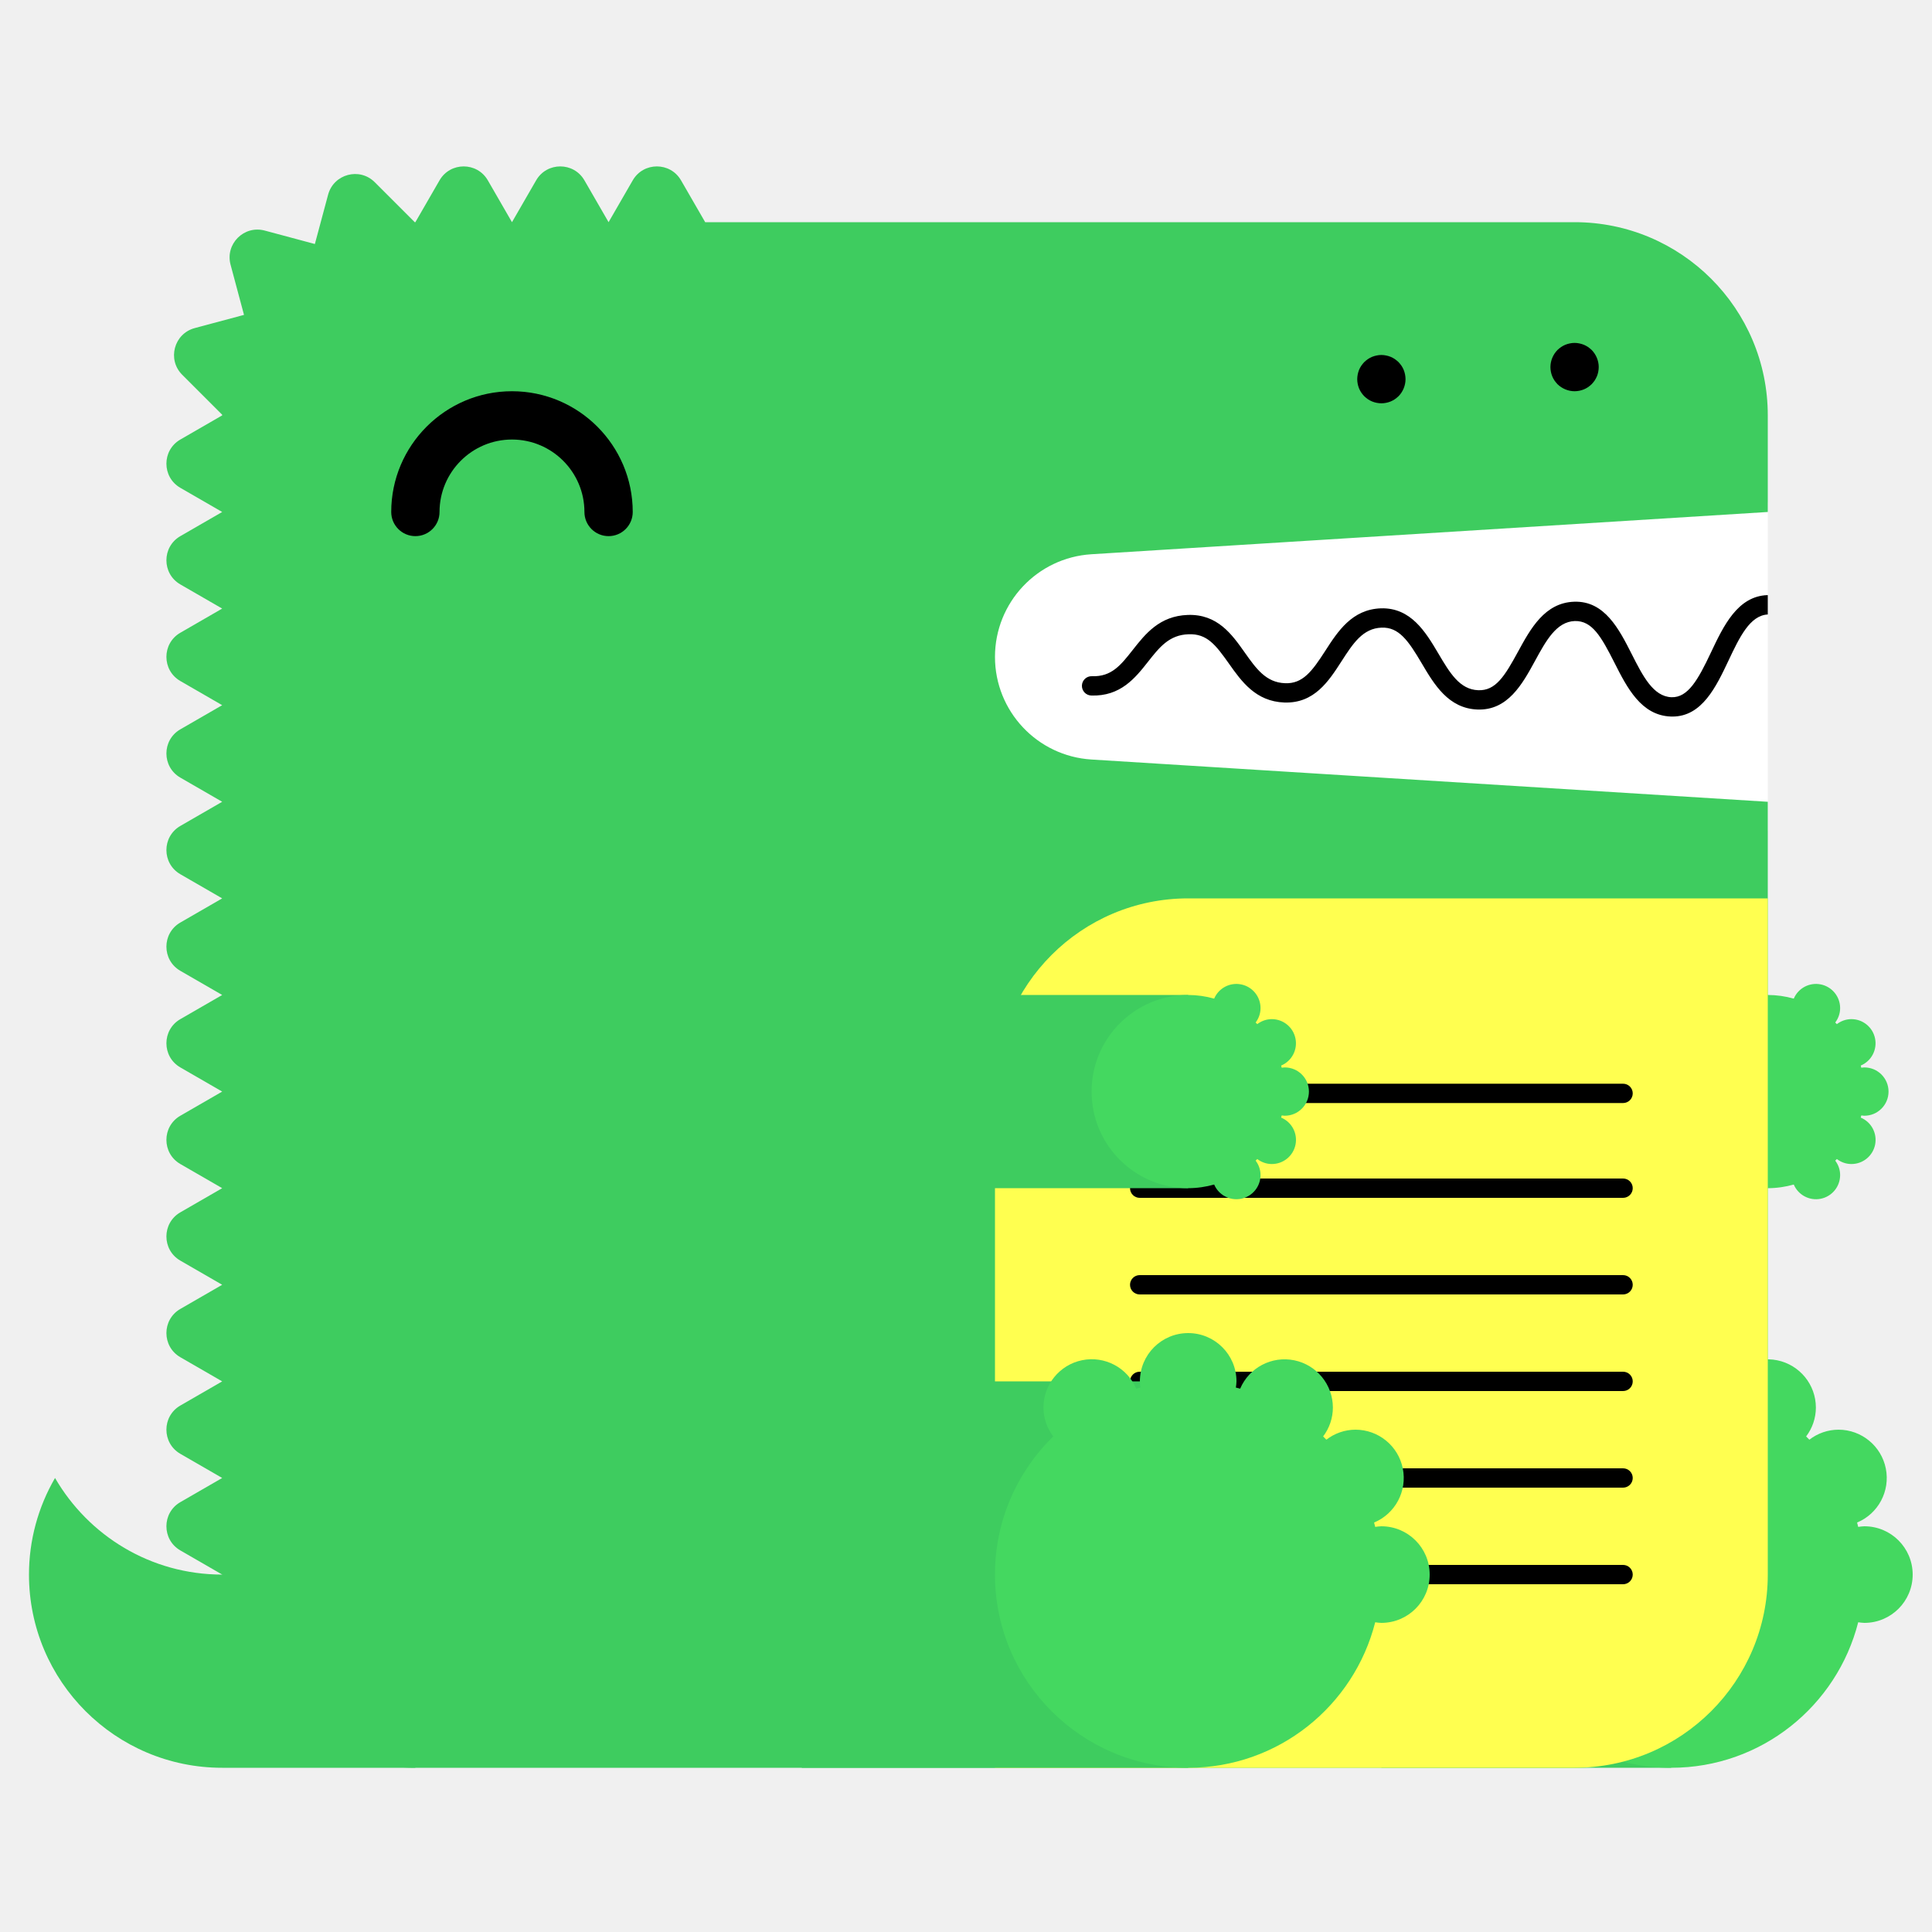
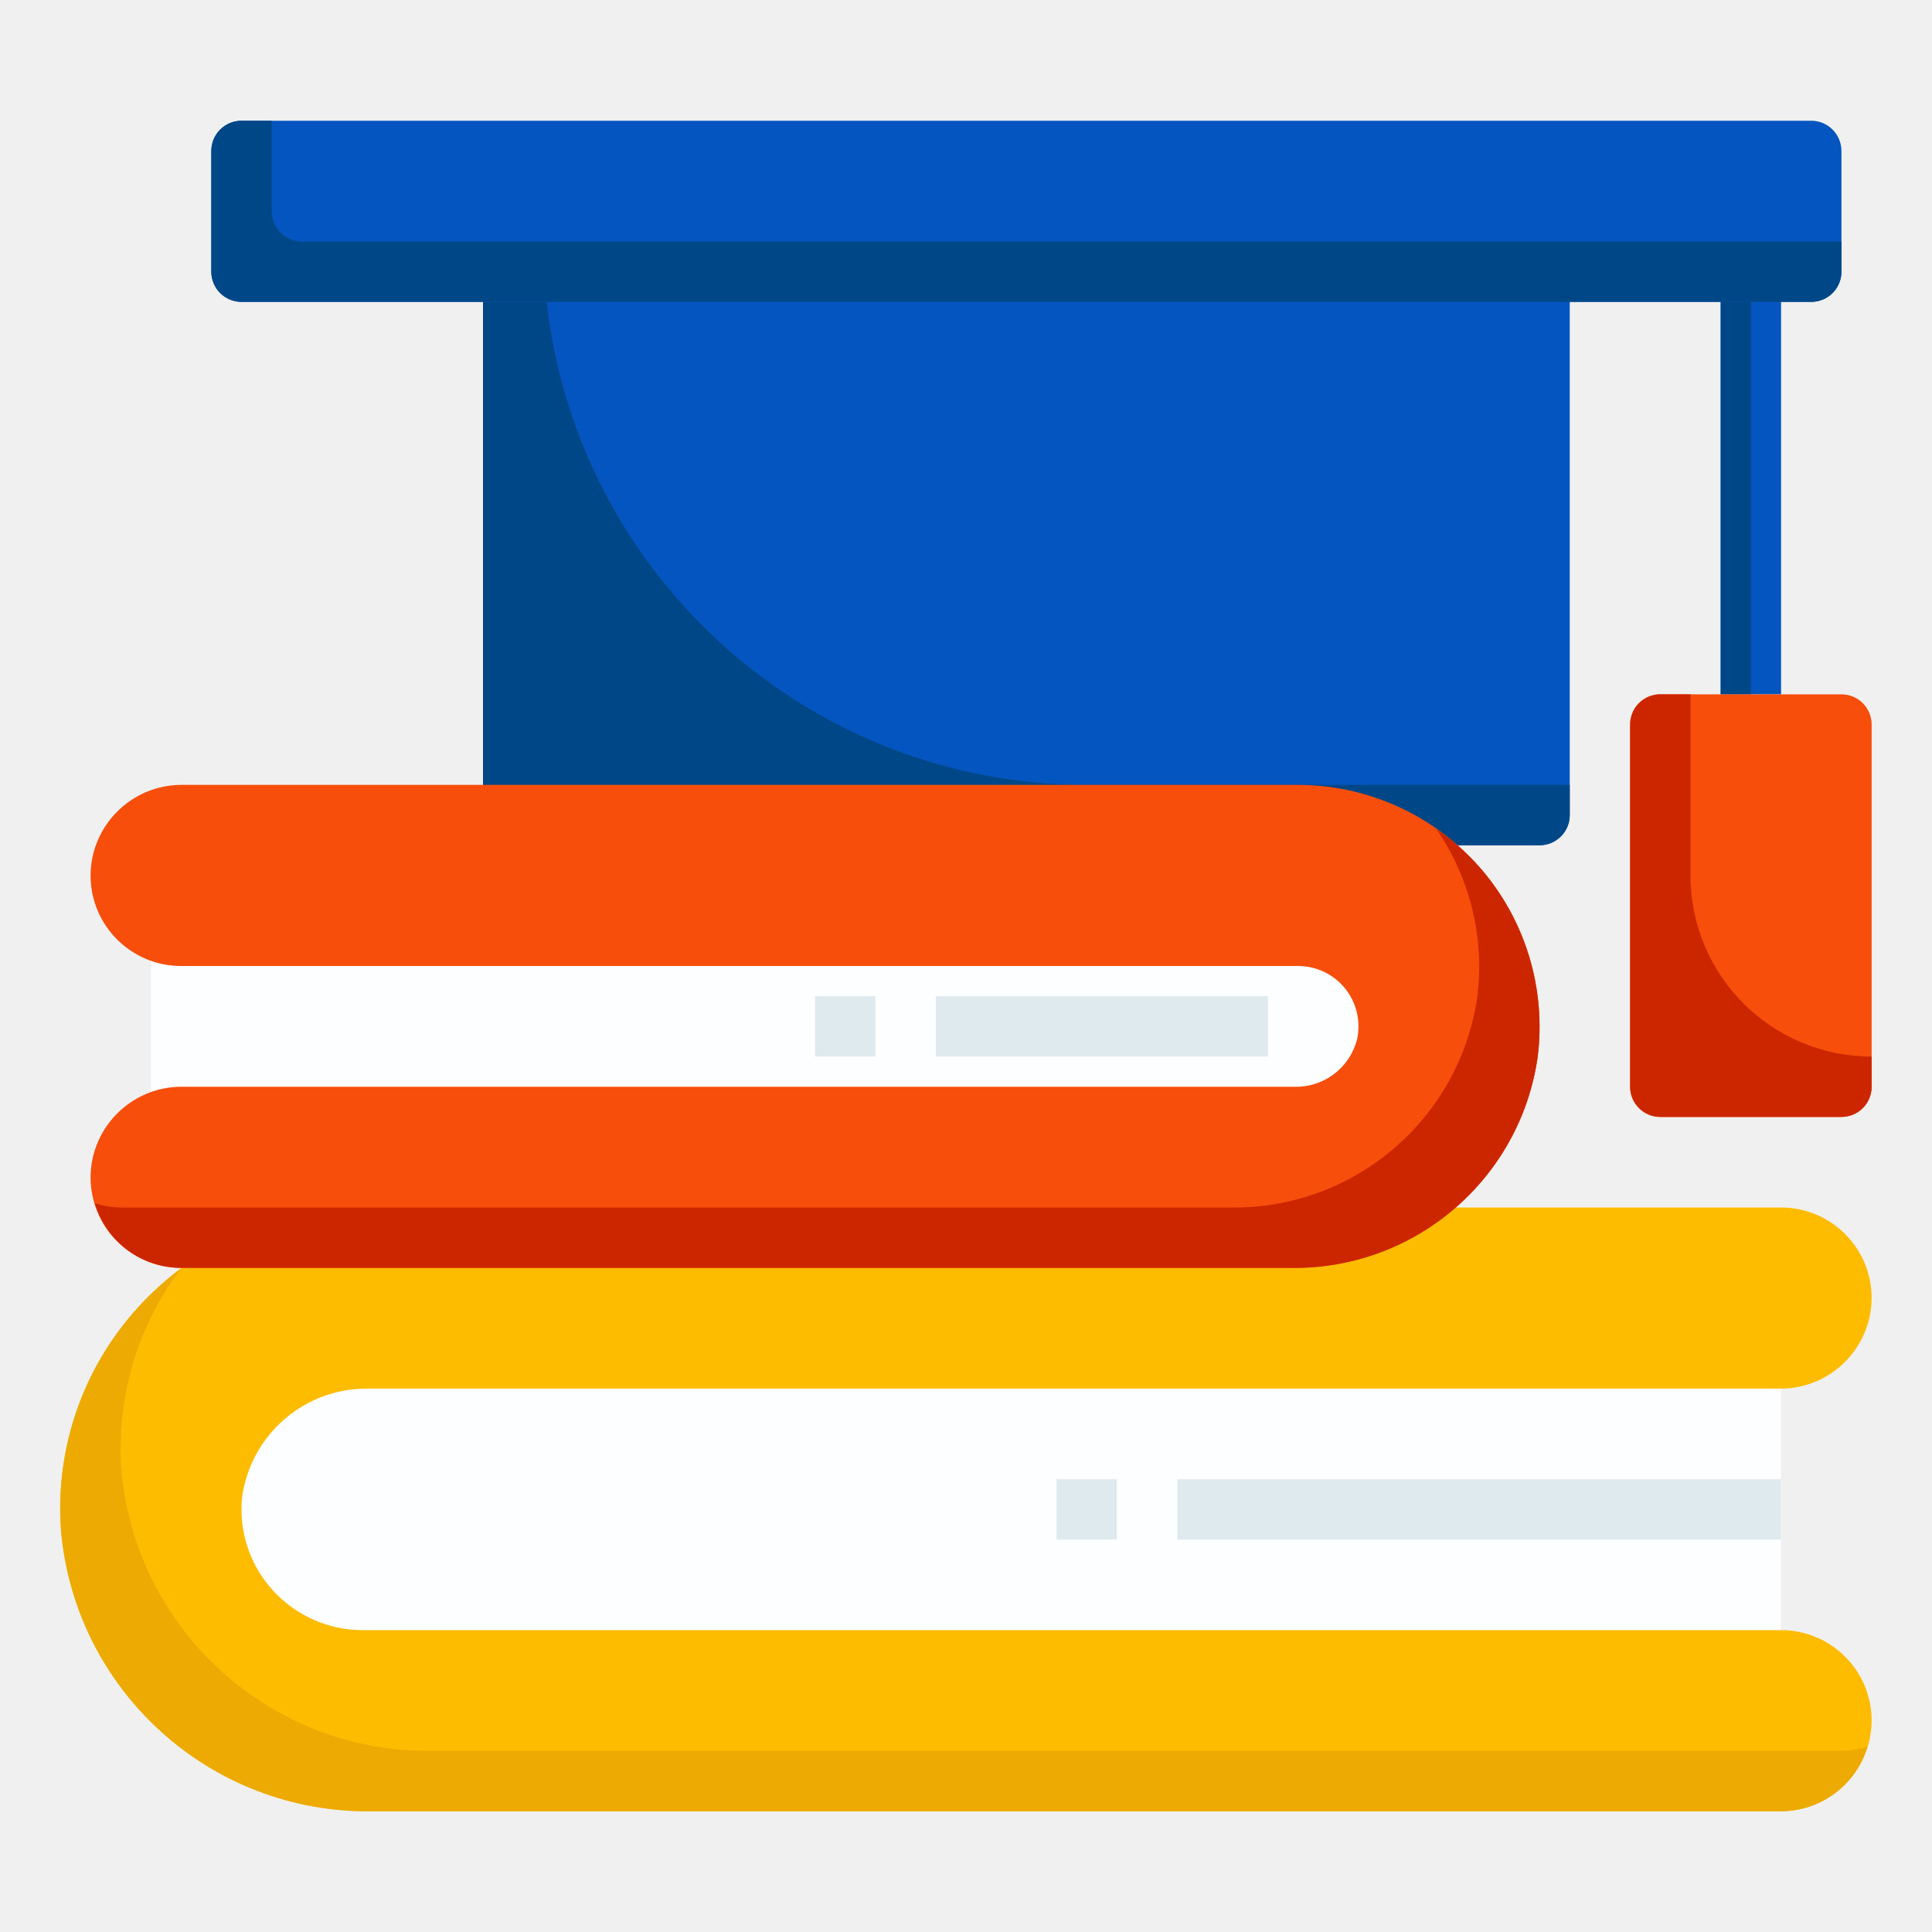
- <svg xmlns="http://www.w3.org/2000/svg" width="200" height="200" viewBox="0 0 200 200">
-   <g fill="none" fill-rule="evenodd">
-     <path fill="#FFF" d="M99 52h84v34H99z" />
-     <path d="M23 163c-7.398 0-13.843-4.027-17.303-10A19.886 19.886 0 0 0 3 163c0 11.046 8.954 20 20 20h20v-20H23z" fill="#3ECC5F" />
-     <path d="M112.98 57.376L183 53V43c0-11.046-8.954-20-20-20H73l-2.5-4.33c-1.112-1.925-3.889-1.925-5 0L63 23l-2.5-4.33c-1.111-1.925-3.889-1.925-5 0L53 23l-2.5-4.33c-1.111-1.925-3.889-1.925-5 0L43 23c-.022 0-.042.003-.065.003l-4.142-4.141c-1.57-1.571-4.252-.853-4.828 1.294l-1.369 5.104-5.192-1.392c-2.148-.575-4.111 1.389-3.535 3.536l1.39 5.193-5.102 1.367c-2.148.576-2.867 3.259-1.296 4.83l4.142 4.142c0 .021-.003.042-.003.064l-4.33 2.5c-1.925 1.111-1.925 3.889 0 5L23 53l-4.33 2.5c-1.925 1.111-1.925 3.889 0 5L23 63l-4.33 2.5c-1.925 1.111-1.925 3.889 0 5L23 73l-4.33 2.5c-1.925 1.111-1.925 3.889 0 5L23 83l-4.33 2.5c-1.925 1.111-1.925 3.889 0 5L23 93l-4.33 2.5c-1.925 1.111-1.925 3.889 0 5L23 103l-4.33 2.5c-1.925 1.111-1.925 3.889 0 5L23 113l-4.33 2.5c-1.925 1.111-1.925 3.889 0 5L23 123l-4.33 2.5c-1.925 1.111-1.925 3.889 0 5L23 133l-4.33 2.5c-1.925 1.111-1.925 3.889 0 5L23 143l-4.33 2.5c-1.925 1.111-1.925 3.889 0 5L23 153l-4.33 2.5c-1.925 1.111-1.925 3.889 0 5L23 163c0 11.046 8.954 20 20 20h120c11.046 0 20-8.954 20-20V83l-70.02-4.376A10.645 10.645 0 0 1 103 68c0-5.621 4.37-10.273 9.98-10.624" fill="#3ECC5F" />
-     <path fill="#3ECC5F" d="M143 183h30v-40h-30z" />
-     <path d="M193 158c-.219 0-.428.037-.639.064-.038-.15-.074-.301-.116-.451A5 5 0 0 0 190.32 148a4.96 4.96 0 0 0-3.016 1.036 26.531 26.531 0 0 0-.335-.336 4.955 4.955 0 0 0 1.011-2.987 5 5 0 0 0-9.599-1.959c-.148-.042-.297-.077-.445-.115.027-.211.064-.42.064-.639a5 5 0 0 0-5-5 5 5 0 0 0-5 5c0 .219.037.428.064.639-.148.038-.297.073-.445.115a4.998 4.998 0 0 0-9.599 1.959c0 1.125.384 2.151 1.011 2.987-3.717 3.632-6.031 8.693-6.031 14.3 0 11.046 8.954 20 20 20 9.339 0 17.16-6.41 19.361-15.064.211.027.42.064.639.064a5 5 0 0 0 5-5 5 5 0 0 0-5-5" fill="#44D860" />
-     <path fill="#3ECC5F" d="M153 123h30v-20h-30z" />
-     <path d="M193 115.5a2.5 2.5 0 1 0 0-5c-.109 0-.214.019-.319.032-.02-.075-.037-.15-.058-.225a2.501 2.501 0 0 0-.963-4.807c-.569 0-1.088.197-1.508.518a6.653 6.653 0 0 0-.168-.168c.314-.417.506-.931.506-1.494a2.5 2.5 0 0 0-4.8-.979A9.987 9.987 0 0 0 183 103c-5.522 0-10 4.478-10 10s4.478 10 10 10c.934 0 1.833-.138 2.69-.377a2.5 2.5 0 0 0 4.8-.979c0-.563-.192-1.077-.506-1.494.057-.055.113-.111.168-.168.42.321.939.518 1.508.518a2.5 2.5 0 0 0 .963-4.807c.021-.074.038-.15.058-.225.105.013.21.032.319.032" fill="#44D860" />
-     <path d="M63 55.5a2.5 2.5 0 0 1-2.5-2.5c0-4.136-3.364-7.5-7.5-7.5s-7.5 3.364-7.5 7.5a2.5 2.5 0 1 1-5 0c0-6.893 5.607-12.5 12.5-12.5S65.5 46.107 65.5 53a2.5 2.5 0 0 1-2.5 2.5" fill="#000" />
-     <path d="M103 183h60c11.046 0 20-8.954 20-20V93h-60c-11.046 0-20 8.954-20 20v70z" fill="#FFFF50" />
-     <path d="M168.02 124h-50.04a1 1 0 1 1 0-2h50.04a1 1 0 1 1 0 2m0 20h-50.04a1 1 0 1 1 0-2h50.04a1 1 0 1 1 0 2m0 20h-50.04a1 1 0 1 1 0-2h50.04a1 1 0 1 1 0 2m0-49.814h-50.04a1 1 0 1 1 0-2h50.04a1 1 0 1 1 0 2m0 19.814h-50.04a1 1 0 1 1 0-2h50.04a1 1 0 1 1 0 2m0 20h-50.04a1 1 0 1 1 0-2h50.04a1 1 0 1 1 0 2M183 61.611c-.012 0-.022-.006-.034-.005-3.09.105-4.552 3.196-5.842 5.923-1.346 2.85-2.387 4.703-4.093 4.647-1.889-.068-2.969-2.202-4.113-4.46-1.314-2.594-2.814-5.536-5.963-5.426-3.046.104-4.513 2.794-5.807 5.167-1.377 2.528-2.314 4.065-4.121 3.994-1.927-.07-2.951-1.805-4.136-3.813-1.321-2.236-2.848-4.75-5.936-4.664-2.994.103-4.465 2.385-5.763 4.4-1.373 2.13-2.335 3.428-4.165 3.351-1.973-.07-2.992-1.51-4.171-3.177-1.324-1.873-2.816-3.993-5.895-3.89-2.928.1-4.399 1.97-5.696 3.618-1.232 1.564-2.194 2.802-4.229 2.724a1 1 0 0 0-.072 2c3.017.101 4.545-1.8 5.872-3.487 1.177-1.496 2.193-2.787 4.193-2.855 1.926-.082 2.829 1.115 4.195 3.045 1.297 1.834 2.769 3.914 5.731 4.021 3.103.104 4.596-2.215 5.918-4.267 1.182-1.834 2.202-3.417 4.15-3.484 1.793-.067 2.769 1.35 4.145 3.681 1.297 2.197 2.766 4.686 5.787 4.796 3.125.108 4.634-2.62 5.949-5.035 1.139-2.088 2.214-4.06 4.119-4.126 1.793-.042 2.728 1.595 4.111 4.33 1.292 2.553 2.757 5.445 5.825 5.556l.169.003c3.064 0 4.518-3.075 5.805-5.794 1.139-2.41 2.217-4.68 4.067-4.773v-2z" fill="#000" />
-     <path fill="#3ECC5F" d="M83 183h40v-40H83z" />
-     <path d="M143 158c-.219 0-.428.037-.639.064-.038-.15-.074-.301-.116-.451A5 5 0 0 0 140.32 148a4.96 4.96 0 0 0-3.016 1.036 26.531 26.531 0 0 0-.335-.336 4.955 4.955 0 0 0 1.011-2.987 5 5 0 0 0-9.599-1.959c-.148-.042-.297-.077-.445-.115.027-.211.064-.42.064-.639a5 5 0 0 0-5-5 5 5 0 0 0-5 5c0 .219.037.428.064.639-.148.038-.297.073-.445.115a4.998 4.998 0 0 0-9.599 1.959c0 1.125.384 2.151 1.011 2.987-3.717 3.632-6.031 8.693-6.031 14.3 0 11.046 8.954 20 20 20 9.339 0 17.16-6.41 19.361-15.064.211.027.42.064.639.064a5 5 0 0 0 5-5 5 5 0 0 0-5-5" fill="#44D860" />
-     <path fill="#3ECC5F" d="M83 123h40v-20H83z" />
-     <path d="M133 115.5a2.5 2.5 0 1 0 0-5c-.109 0-.214.019-.319.032-.02-.075-.037-.15-.058-.225a2.501 2.501 0 0 0-.963-4.807c-.569 0-1.088.197-1.508.518a6.653 6.653 0 0 0-.168-.168c.314-.417.506-.931.506-1.494a2.5 2.5 0 0 0-4.8-.979A9.987 9.987 0 0 0 123 103c-5.522 0-10 4.478-10 10s4.478 10 10 10c.934 0 1.833-.138 2.69-.377a2.5 2.5 0 0 0 4.8-.979c0-.563-.192-1.077-.506-1.494.057-.055.113-.111.168-.168.42.321.939.518 1.508.518a2.5 2.5 0 0 0 .963-4.807c.021-.074.038-.15.058-.225.105.013.21.032.319.032" fill="#44D860" />
-     <path d="M143 41.75c-.16 0-.33-.02-.49-.05a2.52 2.52 0 0 1-.47-.14c-.15-.06-.29-.14-.431-.23-.13-.09-.259-.2-.38-.31-.109-.12-.219-.24-.309-.38s-.17-.28-.231-.43a2.619 2.619 0 0 1-.189-.96c0-.16.02-.33.05-.49.03-.16.08-.31.139-.47.061-.15.141-.29.231-.43.09-.13.2-.26.309-.38.121-.11.25-.22.38-.31.141-.09.281-.17.431-.23.149-.06.31-.11.47-.14.32-.07.65-.07.98 0 .159.03.32.08.47.14.149.06.29.14.43.23.13.09.259.2.38.31.11.12.22.25.31.38.09.14.17.28.23.43.06.16.11.31.14.47.029.16.05.33.05.49 0 .66-.271 1.31-.73 1.77-.121.11-.25.22-.38.31-.14.09-.281.17-.43.23a2.565 2.565 0 0 1-.96.19m20-1.25c-.66 0-1.3-.27-1.771-.73a3.802 3.802 0 0 1-.309-.38c-.09-.14-.17-.28-.231-.43a2.619 2.619 0 0 1-.189-.96c0-.66.27-1.3.729-1.77.121-.11.25-.22.38-.31.141-.09.281-.17.431-.23.149-.06.31-.11.47-.14.32-.07.66-.07.98 0 .159.03.32.08.47.14.149.06.29.14.43.23.13.09.259.2.38.31.459.47.73 1.11.73 1.77 0 .16-.021.33-.05.49-.03.16-.08.32-.14.47-.07.15-.14.29-.23.43-.09.13-.2.26-.31.38-.121.11-.25.22-.38.31-.14.09-.281.17-.43.23a2.565 2.565 0 0 1-.96.19" fill="#000" />
+ <svg xmlns="http://www.w3.org/2000/svg" viewBox="0 0 64 64">
+   <g data-name="15_Knowleade" id="_15_Knowleade">
+     <rect height="14" style="fill:#0455bf" width="2" x="57" y="9" />
+     <rect height="14" style="fill:#004787" width="1" x="57" y="9" />
+     <path d="M61,37H55a1,1,0,0,1-1-1V24a1,1,0,0,1,1-1h6a1,1,0,0,1,1,1V36A1,1,0,0,1,61,37Z" style="fill:#f74e0c" />
+     <path d="M62,35a6,6,0,0,1-6-6V23H55a1,1,0,0,0-1,1V36a1,1,0,0,0,1,1h6a1,1,0,0,0,1-1V35Z" style="fill:#cc2600" />
+     <path d="M51,28H17a1,1,0,0,1-1-1V9a1,1,0,0,1,1-1H51a1,1,0,0,1,1,1V27A1,1,0,0,1,51,28Z" style="fill:#0455bf" />
+     <path d="M36,26A18,18,0,0,1,18,8H17a1,1,0,0,0-1,1V27a1,1,0,0,0,1,1H51a1,1,0,0,0,1-1V26Z" style="fill:#004787" />
+     <path d="M60,10H8A1,1,0,0,1,7,9V5A1,1,0,0,1,8,4H60a1,1,0,0,1,1,1V9A1,1,0,0,1,60,10Z" style="fill:#0455bf" />
+     <path d="M10,8A1,1,0,0,1,9,7V4H8A1,1,0,0,0,7,5V9a1,1,0,0,0,1,1H60a1,1,0,0,0,1-1V8Z" style="fill:#004787" />
+     <path d="M58,56H12a6.013,6.013,0,0,1-5.976-6.6,6.185,6.185,0,0,1,6.2-5.4H58a1,1,0,0,1,1,1V55A1,1,0,0,1,58,56Z" style="fill:#fdfeff" />
+     <path d="M42.88,38H6a1,1,0,0,1-1-1V31a1,1,0,0,1,1-1H43a4,4,0,0,1,3.923,4.788A4.058,4.058,0,0,1,42.88,38Z" style="fill:#fdfeff" />
+     <path d="M59,60H12.32a10.2,10.2,0,0,1-10.3-9.313A9.927,9.927,0,0,1,4.7,43.173,10.035,10.035,0,0,1,12,40H59a3,3,0,0,1,3,3,3.017,3.017,0,0,1-3,3H12.22a4.166,4.166,0,0,0-4.2,3.6,3.969,3.969,0,0,0,1.02,3.083A4.015,4.015,0,0,0,12,54H59a3,3,0,0,1,3,3,3.017,3.017,0,0,1-3,3Z" style="fill:#febc00" />
+     <path d="M61,58H14.32a10.2,10.2,0,0,1-10.3-9.313,9.91,9.91,0,0,1,1.96-6.651,9.87,9.87,0,0,0-3.96,8.651A10.2,10.2,0,0,0,12.32,60H59a2.987,2.987,0,0,0,2.86-2.139A3,3,0,0,1,61,58Z" style="fill:#edaa03" />
+     <path d="M42.76,42H6a3,3,0,0,1-3-3,3.017,3.017,0,0,1,3-3H42.88a2.082,2.082,0,0,0,2.078-1.587A2,2,0,0,0,43,32H6a3,3,0,0,1-3-3,3.017,3.017,0,0,1,3-3H43a8.008,8.008,0,0,1,7.933,9.046h0A8.139,8.139,0,0,1,42.76,42Z" style="fill:#f74e0c" />
+     <path d="M49.009,28.723a7.979,7.979,0,0,0-1.436-1.273,8.033,8.033,0,0,1,1.36,5.6A8.139,8.139,0,0,1,40.76,40H4a2.943,2.943,0,0,1-.859-.141A2.993,2.993,0,0,0,6,42H42.76a8.139,8.139,0,0,0,8.173-6.954A8.024,8.024,0,0,0,49.009,28.723Z" style="fill:#cc2600" />
+     <rect height="2" style="fill:#dfeaef" width="11" x="31" y="33" />
+     <rect height="2" style="fill:#dfeaef" width="20" x="39" y="49" />
+     <rect height="2" style="fill:#dfeaef" width="2" x="35" y="49" />
+     <rect height="2" style="fill:#dfeaef" width="2" x="27" y="33" />
  </g>
</svg>
